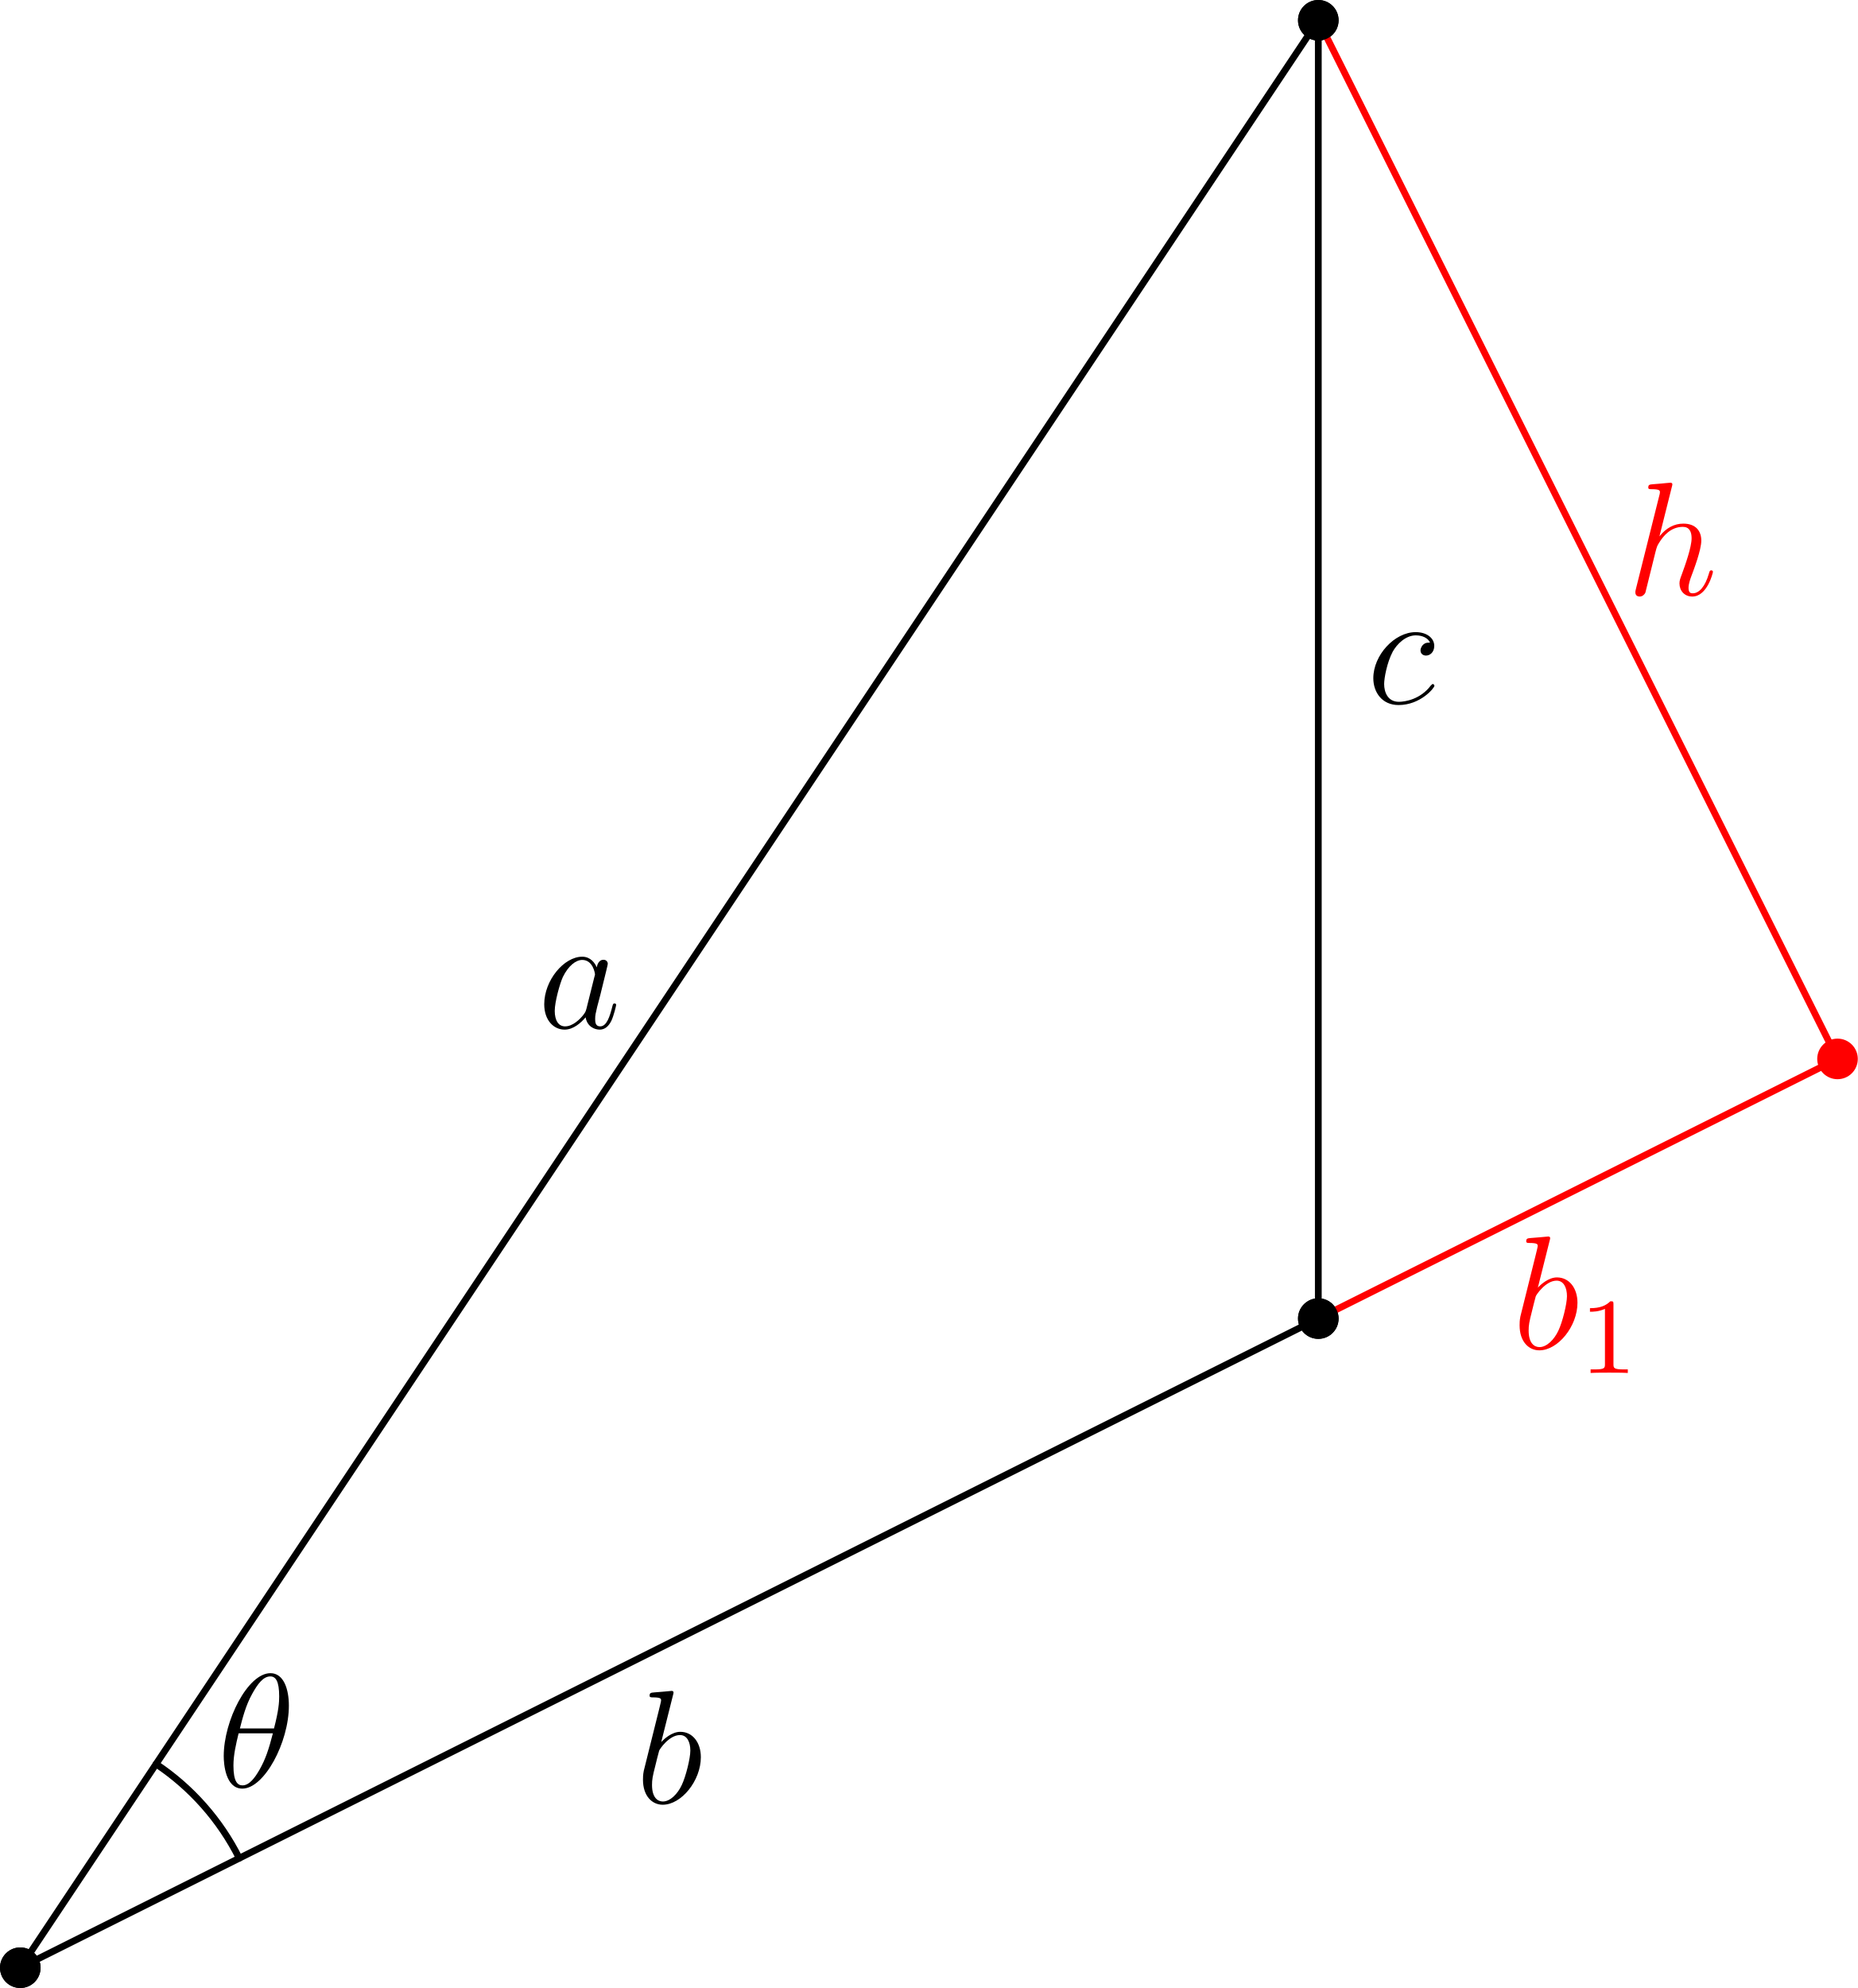
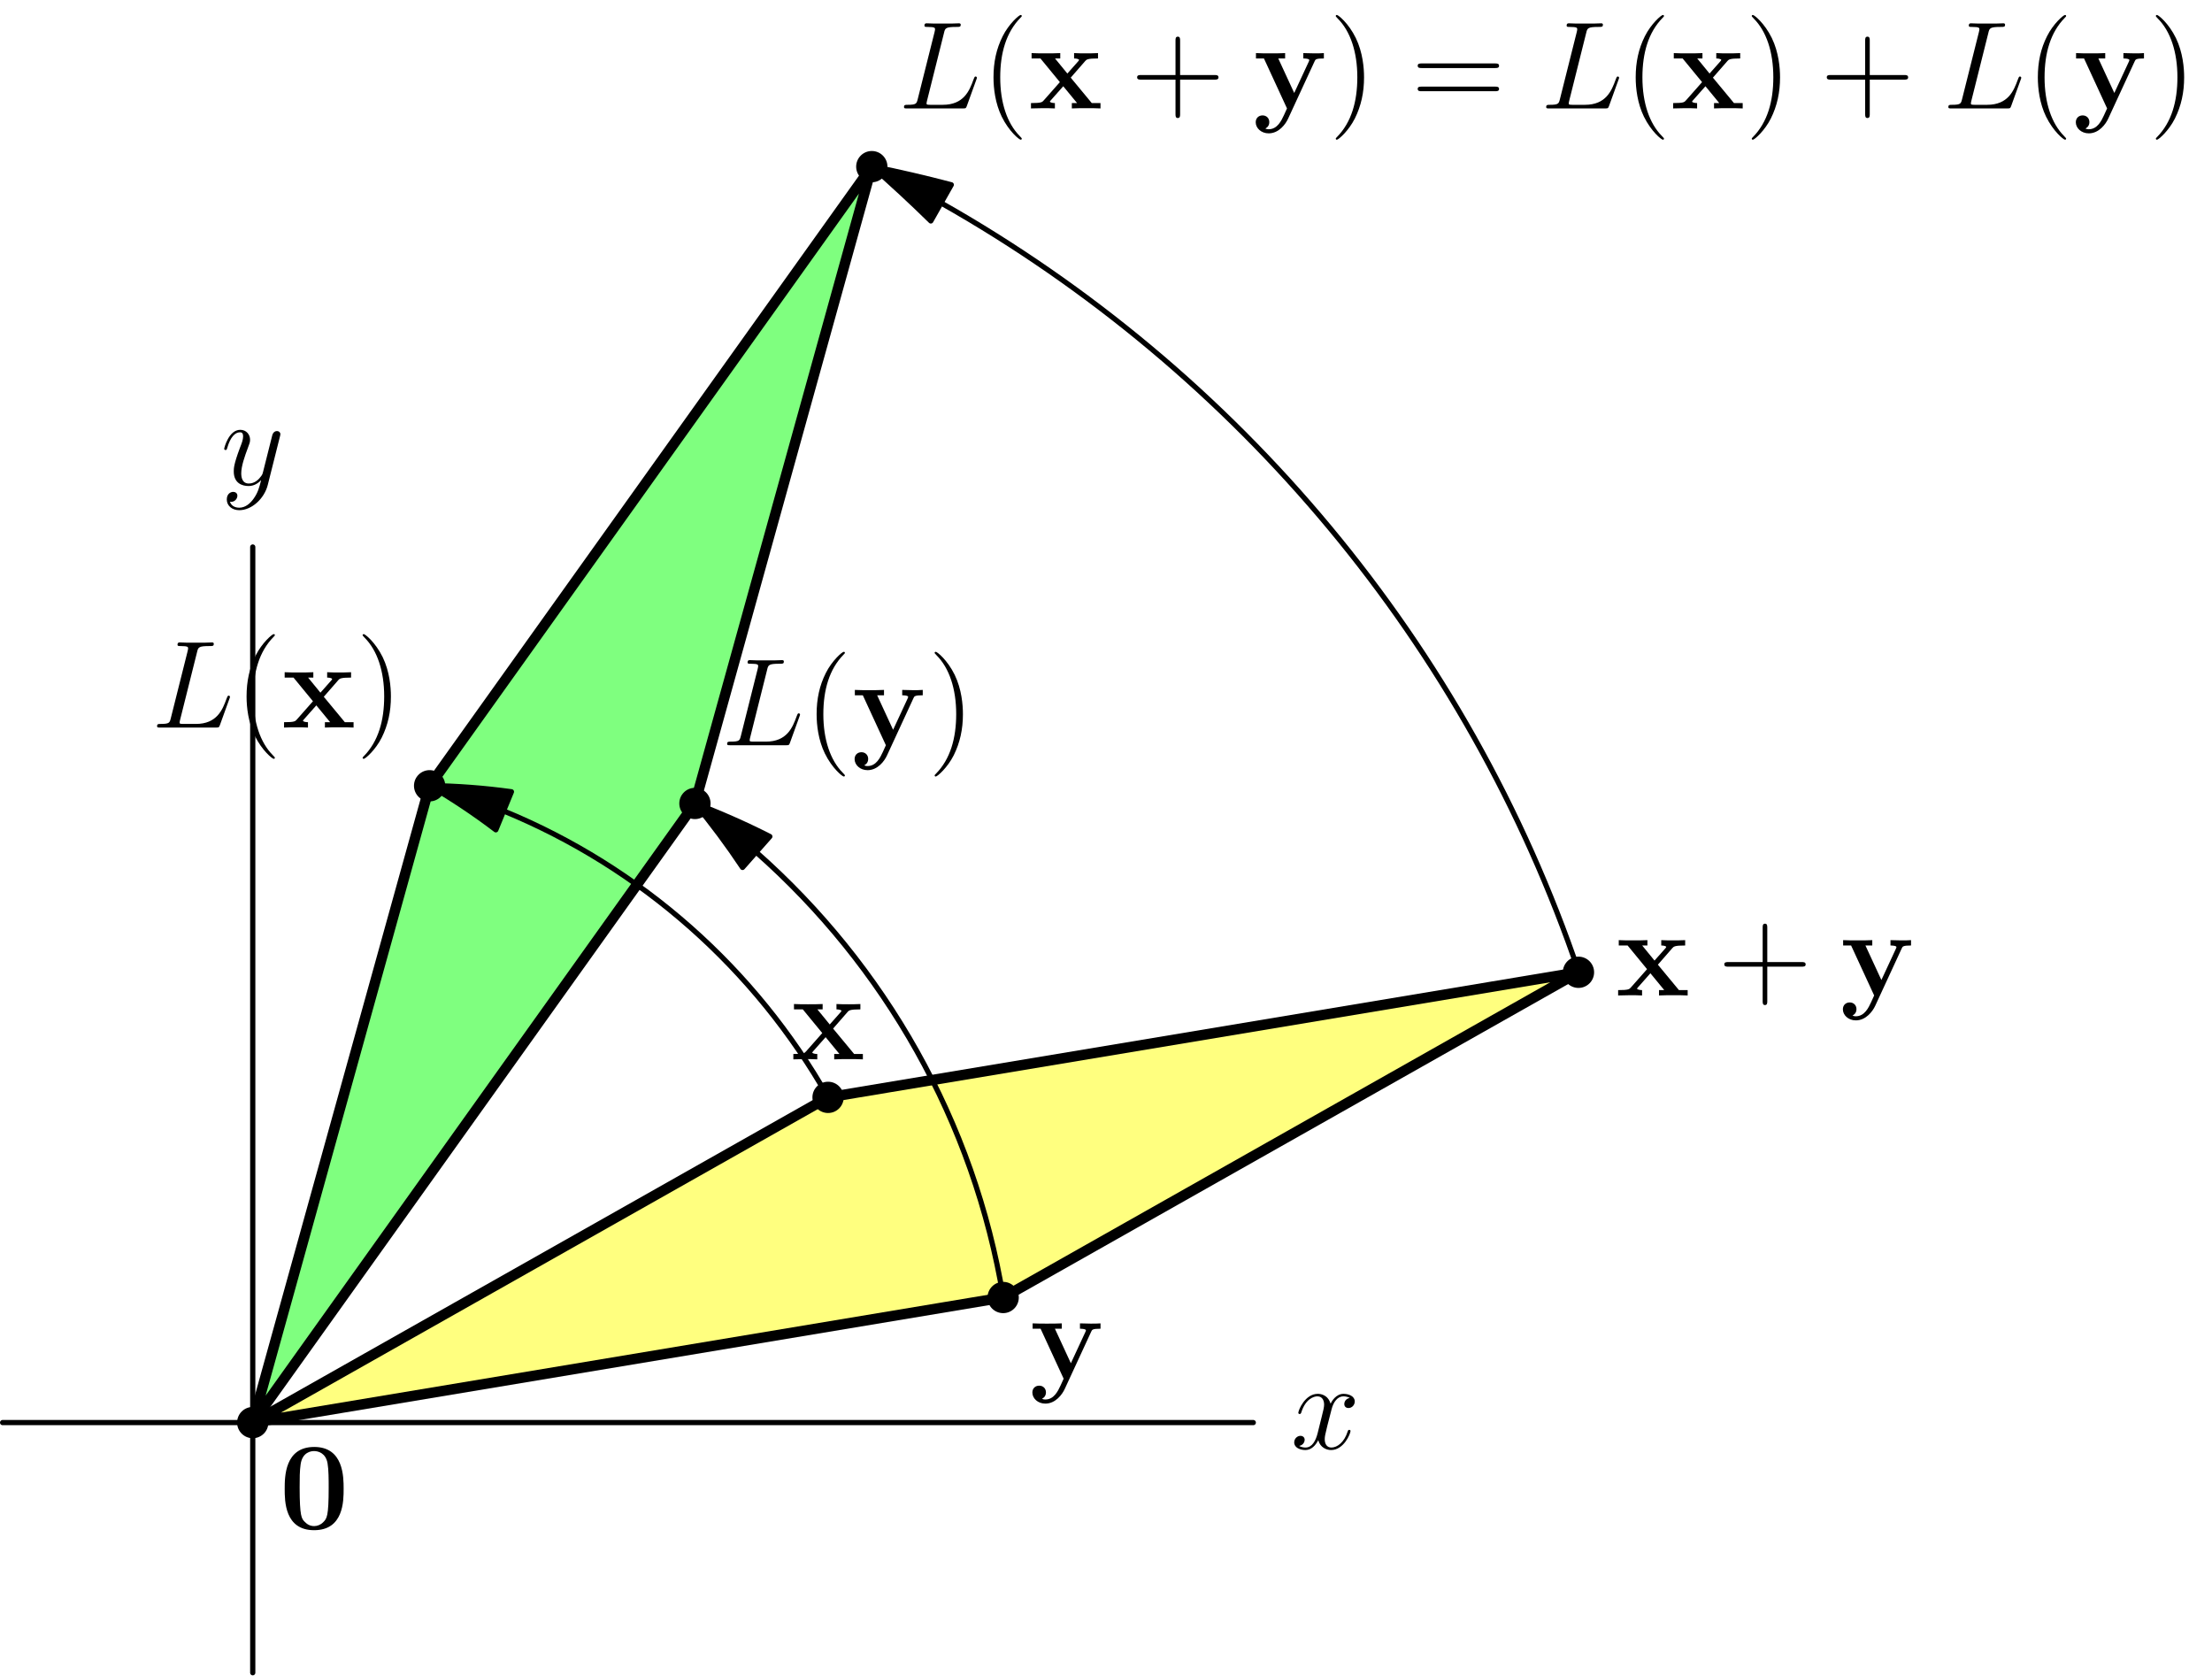
- <svg xmlns="http://www.w3.org/2000/svg" xmlns:xlink="http://www.w3.org/1999/xlink" version="1.1" width="137.4pt" height="147pt" viewBox="56.409 53.858 137.4 147">
+ <svg xmlns="http://www.w3.org/2000/svg" xmlns:xlink="http://www.w3.org/1999/xlink" version="1.1" width="212.236pt" height="160.728pt" viewBox="56.409 53.858 212.236 160.728">
  <defs>
-     <path id="g1-49" d="M2.503-5.077C2.503-5.292 2.487-5.3 2.271-5.3C1.945-4.981 1.522-4.79 .765-4.79V-4.527C.98-4.527 1.411-4.527 1.873-4.742V-.654C1.873-.359 1.849-.263 1.092-.263H.813V0C1.14-.024 1.825-.024 2.184-.024S3.236-.024 3.563 0V-.263H3.284C2.527-.263 2.503-.359 2.503-.654V-5.077Z" />
-     <path id="g0-18" d="M5.296-6.013C5.296-7.233 4.914-8.416 3.933-8.416C2.26-8.416 .478-4.914 .478-2.283C.478-1.733 .598 .12 1.853 .12C3.479 .12 5.296-3.3 5.296-6.013ZM1.674-4.328C1.853-5.033 2.104-6.037 2.582-6.886C2.977-7.603 3.395-8.177 3.921-8.177C4.316-8.177 4.579-7.843 4.579-6.695C4.579-6.265 4.543-5.667 4.196-4.328H1.674ZM4.113-3.969C3.814-2.798 3.563-2.044 3.132-1.291C2.786-.681 2.367-.12 1.865-.12C1.494-.12 1.196-.406 1.196-1.59C1.196-2.367 1.387-3.18 1.578-3.969H4.113Z" />
-     <path id="g0-97" d="M3.599-1.423C3.539-1.219 3.539-1.196 3.371-.968C3.108-.634 2.582-.12 2.02-.12C1.53-.12 1.255-.562 1.255-1.267C1.255-1.925 1.626-3.264 1.853-3.766C2.26-4.603 2.821-5.033 3.288-5.033C4.077-5.033 4.232-4.053 4.232-3.957C4.232-3.945 4.196-3.79 4.184-3.766L3.599-1.423ZM4.364-4.483C4.232-4.794 3.909-5.272 3.288-5.272C1.937-5.272 .478-3.527 .478-1.757C.478-.574 1.172 .12 1.985 .12C2.642 .12 3.204-.395 3.539-.789C3.658-.084 4.22 .12 4.579 .12S5.224-.096 5.44-.526C5.631-.933 5.798-1.662 5.798-1.71C5.798-1.769 5.75-1.817 5.679-1.817C5.571-1.817 5.559-1.757 5.511-1.578C5.332-.873 5.105-.12 4.615-.12C4.268-.12 4.244-.43 4.244-.669C4.244-.944 4.28-1.076 4.388-1.542C4.471-1.841 4.531-2.104 4.627-2.451C5.069-4.244 5.177-4.674 5.177-4.746C5.177-4.914 5.045-5.045 4.866-5.045C4.483-5.045 4.388-4.627 4.364-4.483Z" />
-     <path id="g0-98" d="M2.762-7.998C2.774-8.046 2.798-8.118 2.798-8.177C2.798-8.297 2.678-8.297 2.654-8.297C2.642-8.297 2.212-8.261 1.997-8.237C1.793-8.225 1.614-8.201 1.399-8.189C1.112-8.165 1.028-8.153 1.028-7.938C1.028-7.819 1.148-7.819 1.267-7.819C1.877-7.819 1.877-7.711 1.877-7.592C1.877-7.508 1.781-7.161 1.733-6.946L1.447-5.798C1.327-5.32 .646-2.606 .598-2.391C.538-2.092 .538-1.889 .538-1.733C.538-.514 1.219 .12 1.997 .12C3.383 .12 4.818-1.662 4.818-3.395C4.818-4.495 4.196-5.272 3.3-5.272C2.678-5.272 2.116-4.758 1.889-4.519L2.762-7.998ZM2.008-.12C1.626-.12 1.207-.406 1.207-1.339C1.207-1.733 1.243-1.961 1.459-2.798C1.494-2.953 1.686-3.718 1.733-3.873C1.757-3.969 2.463-5.033 3.276-5.033C3.802-5.033 4.041-4.507 4.041-3.885C4.041-3.312 3.706-1.961 3.407-1.339C3.108-.693 2.558-.12 2.008-.12Z" />
-     <path id="g0-99" d="M4.674-4.495C4.447-4.495 4.34-4.495 4.172-4.352C4.101-4.292 3.969-4.113 3.969-3.921C3.969-3.682 4.148-3.539 4.376-3.539C4.663-3.539 4.985-3.778 4.985-4.256C4.985-4.83 4.435-5.272 3.61-5.272C2.044-5.272 .478-3.563 .478-1.865C.478-.825 1.124 .12 2.343 .12C3.969 .12 4.997-1.148 4.997-1.303C4.997-1.375 4.926-1.435 4.878-1.435C4.842-1.435 4.83-1.423 4.722-1.315C3.957-.299 2.821-.12 2.367-.12C1.542-.12 1.279-.837 1.279-1.435C1.279-1.853 1.482-3.013 1.913-3.826C2.224-4.388 2.869-5.033 3.622-5.033C3.778-5.033 4.435-5.009 4.674-4.495Z" />
-     <path id="g0-104" d="M3.359-7.998C3.371-8.046 3.395-8.118 3.395-8.177C3.395-8.297 3.276-8.297 3.252-8.297C3.24-8.297 2.654-8.249 2.594-8.237C2.391-8.225 2.212-8.201 1.997-8.189C1.698-8.165 1.614-8.153 1.614-7.938C1.614-7.819 1.71-7.819 1.877-7.819C2.463-7.819 2.475-7.711 2.475-7.592C2.475-7.52 2.451-7.424 2.439-7.388L.705-.466C.658-.287 .658-.263 .658-.191C.658 .072 .861 .12 .98 .12C1.184 .12 1.339-.036 1.399-.167L1.937-2.331C1.997-2.594 2.068-2.845 2.128-3.108C2.26-3.61 2.26-3.622 2.487-3.969S3.252-5.033 4.172-5.033C4.651-5.033 4.818-4.674 4.818-4.196C4.818-3.527 4.352-2.224 4.089-1.506C3.981-1.219 3.921-1.064 3.921-.849C3.921-.311 4.292 .12 4.866 .12C5.978 .12 6.396-1.638 6.396-1.71C6.396-1.769 6.348-1.817 6.276-1.817C6.169-1.817 6.157-1.781 6.097-1.578C5.822-.622 5.38-.12 4.902-.12C4.782-.12 4.591-.132 4.591-.514C4.591-.825 4.734-1.207 4.782-1.339C4.997-1.913 5.535-3.324 5.535-4.017C5.535-4.734 5.117-5.272 4.208-5.272C3.527-5.272 2.929-4.949 2.439-4.328L3.359-7.998Z" />
+     <path id="g2-40" d="M3.885 2.905C3.885 2.869 3.885 2.845 3.682 2.642C2.487 1.435 1.817-.538 1.817-2.977C1.817-5.296 2.379-7.293 3.766-8.703C3.885-8.811 3.885-8.835 3.885-8.871C3.885-8.942 3.826-8.966 3.778-8.966C3.622-8.966 2.642-8.106 2.056-6.934C1.447-5.727 1.172-4.447 1.172-2.977C1.172-1.913 1.339-.49 1.961 .789C2.666 2.224 3.646 3.001 3.778 3.001C3.826 3.001 3.885 2.977 3.885 2.905Z" />
+     <path id="g2-41" d="M3.371-2.977C3.371-3.885 3.252-5.368 2.582-6.755C1.877-8.189 .897-8.966 .765-8.966C.717-8.966 .658-8.942 .658-8.871C.658-8.835 .658-8.811 .861-8.608C2.056-7.4 2.726-5.428 2.726-2.989C2.726-.669 2.164 1.327 .777 2.738C.658 2.845 .658 2.869 .658 2.905C.658 2.977 .717 3.001 .765 3.001C.921 3.001 1.901 2.14 2.487 .968C3.096-.251 3.371-1.542 3.371-2.977Z" />
+     <path id="g2-43" d="M4.77-2.762H8.07C8.237-2.762 8.452-2.762 8.452-2.977C8.452-3.204 8.249-3.204 8.07-3.204H4.77V-6.504C4.77-6.671 4.77-6.886 4.555-6.886C4.328-6.886 4.328-6.683 4.328-6.504V-3.204H1.028C.861-3.204 .646-3.204 .646-2.989C.646-2.762 .849-2.762 1.028-2.762H4.328V.538C4.328 .705 4.328 .921 4.543 .921C4.77 .921 4.77 .717 4.77 .538V-2.762Z" />
+     <path id="g2-61" d="M8.07-3.873C8.237-3.873 8.452-3.873 8.452-4.089C8.452-4.316 8.249-4.316 8.07-4.316H1.028C.861-4.316 .646-4.316 .646-4.101C.646-3.873 .849-3.873 1.028-3.873H8.07ZM8.07-1.65C8.237-1.65 8.452-1.65 8.452-1.865C8.452-2.092 8.249-2.092 8.07-2.092H1.028C.861-2.092 .646-2.092 .646-1.877C.646-1.65 .849-1.65 1.028-1.65H8.07Z" />
+     <path id="g1-76" d="M4.388-7.245C4.495-7.699 4.531-7.819 5.583-7.819C5.906-7.819 5.99-7.819 5.99-8.046C5.99-8.165 5.858-8.165 5.81-8.165C5.571-8.165 5.296-8.141 5.057-8.141H3.455C3.228-8.141 2.965-8.165 2.738-8.165C2.642-8.165 2.511-8.165 2.511-7.938C2.511-7.819 2.618-7.819 2.798-7.819C3.527-7.819 3.527-7.723 3.527-7.592C3.527-7.568 3.527-7.496 3.479-7.317L1.865-.885C1.757-.466 1.733-.347 .897-.347C.669-.347 .55-.347 .55-.132C.55 0 .622 0 .861 0H6.217C6.48 0 6.492-.012 6.575-.227L7.496-2.774C7.52-2.833 7.544-2.905 7.544-2.941C7.544-3.013 7.484-3.061 7.424-3.061C7.412-3.061 7.352-3.061 7.329-3.013C7.305-3.001 7.305-2.977 7.209-2.75C6.826-1.698 6.288-.347 4.268-.347H3.12C2.953-.347 2.929-.347 2.857-.359C2.726-.371 2.714-.395 2.714-.49C2.714-.574 2.738-.646 2.762-.753L4.388-7.245Z" />
+     <path id="g1-120" d="M5.667-4.878C5.284-4.806 5.141-4.519 5.141-4.292C5.141-4.005 5.368-3.909 5.535-3.909C5.894-3.909 6.145-4.22 6.145-4.543C6.145-5.045 5.571-5.272 5.069-5.272C4.34-5.272 3.933-4.555 3.826-4.328C3.551-5.224 2.809-5.272 2.594-5.272C1.375-5.272 .729-3.706 .729-3.443C.729-3.395 .777-3.335 .861-3.335C.956-3.335 .98-3.407 1.004-3.455C1.411-4.782 2.212-5.033 2.558-5.033C3.096-5.033 3.204-4.531 3.204-4.244C3.204-3.981 3.132-3.706 2.989-3.132L2.582-1.494C2.403-.777 2.056-.12 1.423-.12C1.363-.12 1.064-.12 .813-.275C1.243-.359 1.339-.717 1.339-.861C1.339-1.1 1.16-1.243 .933-1.243C.646-1.243 .335-.992 .335-.61C.335-.108 .897 .12 1.411 .12C1.985 .12 2.391-.335 2.642-.825C2.833-.12 3.431 .12 3.873 .12C5.093 .12 5.738-1.447 5.738-1.71C5.738-1.769 5.691-1.817 5.619-1.817C5.511-1.817 5.499-1.757 5.464-1.662C5.141-.61 4.447-.12 3.909-.12C3.491-.12 3.264-.43 3.264-.921C3.264-1.184 3.312-1.375 3.503-2.164L3.921-3.79C4.101-4.507 4.507-5.033 5.057-5.033C5.081-5.033 5.416-5.033 5.667-4.878Z" />
+     <path id="g1-121" d="M3.144 1.339C2.821 1.793 2.355 2.2 1.769 2.2C1.626 2.2 1.052 2.176 .873 1.626C.909 1.638 .968 1.638 .992 1.638C1.351 1.638 1.59 1.327 1.59 1.052S1.363 .681 1.184 .681C.992 .681 .574 .825 .574 1.411C.574 2.02 1.088 2.439 1.769 2.439C2.965 2.439 4.172 1.339 4.507 .012L5.679-4.651C5.691-4.71 5.715-4.782 5.715-4.854C5.715-5.033 5.571-5.153 5.392-5.153C5.284-5.153 5.033-5.105 4.937-4.746L4.053-1.231C3.993-1.016 3.993-.992 3.897-.861C3.658-.526 3.264-.12 2.69-.12C2.02-.12 1.961-.777 1.961-1.1C1.961-1.781 2.283-2.702 2.606-3.563C2.738-3.909 2.809-4.077 2.809-4.316C2.809-4.818 2.451-5.272 1.865-5.272C.765-5.272 .323-3.539 .323-3.443C.323-3.395 .371-3.335 .454-3.335C.562-3.335 .574-3.383 .622-3.551C.909-4.555 1.363-5.033 1.829-5.033C1.937-5.033 2.14-5.033 2.14-4.639C2.14-4.328 2.008-3.981 1.829-3.527C1.243-1.961 1.243-1.566 1.243-1.279C1.243-.143 2.056 .12 2.654 .12C3.001 .12 3.431 .012 3.85-.43L3.862-.418C3.682 .287 3.563 .753 3.144 1.339Z" />
+     <path id="g0-48" d="M6.181-3.814C6.181-4.961 6.181-7.843 3.359-7.843C.526-7.843 .526-4.973 .526-3.814C.526-2.666 .526 .143 3.347 .143S6.181-2.63 6.181-3.814ZM3.359-.251C2.977-.251 2.69-.406 2.451-.658C2.152-.956 1.961-1.148 1.961-3.957C1.961-4.794 1.961-5.559 2.056-6.181C2.224-7.364 3.084-7.448 3.347-7.448C3.73-7.448 4.471-7.269 4.639-6.265C4.746-5.655 4.746-4.686 4.746-3.957C4.746-1.136 4.567-.968 4.208-.61C3.969-.371 3.646-.251 3.359-.251Z" />
+     <path id="g0-120" d="M4.029-2.953L5.416-4.543C5.547-4.698 5.655-4.794 6.647-4.794V-5.308C5.978-5.284 5.954-5.284 5.547-5.284C5.2-5.284 4.686-5.284 4.352-5.308V-4.794C4.579-4.794 4.83-4.734 4.83-4.651C4.83-4.627 4.77-4.543 4.746-4.519L3.706-3.347L2.523-4.794H3.025V-5.308C2.75-5.284 1.937-5.284 1.614-5.284C1.255-5.284 .61-5.284 .275-5.308V-4.794H1.124L2.989-2.523L1.435-.765C1.291-.598 1.207-.514 .215-.514V0C.933-.024 .956-.024 1.327-.024C1.674-.024 2.176-.024 2.511 0V-.514C2.283-.514 2.032-.574 2.032-.658C2.032-.669 2.032-.681 2.116-.777L3.312-2.128L4.639-.514H4.136V0C4.423-.024 5.224-.024 5.559-.024C5.918-.024 6.551-.024 6.886 0V-.514H6.049L4.029-2.953Z" />
+     <path id="g0-121" d="M5.918-4.531C5.99-4.698 6.037-4.794 6.802-4.794V-5.308C6.396-5.284 6.348-5.284 5.858-5.284C5.535-5.284 5.511-5.284 4.83-5.308V-4.794C4.842-4.794 5.404-4.794 5.404-4.639C5.404-4.603 5.368-4.531 5.356-4.495L3.957-1.482L2.427-4.794H3.084V-5.308C2.798-5.284 1.985-5.284 1.65-5.284C1.303-5.284 .598-5.284 .287-5.308V-4.794H1.052L3.264 0C3.204 .143 3.037 .49 2.977 .634C2.726 1.172 2.343 1.997 1.506 1.997C1.459 1.997 1.315 1.997 1.184 1.925C1.207 1.913 1.566 1.769 1.566 1.315C1.566 .921 1.279 .669 .921 .669C.55 .669 .263 .921 .263 1.327C.263 1.889 .789 2.391 1.506 2.391C2.487 2.391 3.132 1.506 3.371 .98L5.918-4.531Z" />
  </defs>
  <g id="page1">
-     <g transform="matrix(0.996264 0 0 0.996264 57.9094 199.358)">
-       <circle cx="96.36" cy="-48.18" fill="#000000" r="1.506" />
-     </g>
-     <g transform="matrix(0.996264 0 0 0.996264 57.9094 199.358)">
-       <circle cx="96.36" cy="-144.54" fill="#000000" r="1.506" />
-     </g>
-     <g transform="matrix(0.996264 0 0 0.996264 57.9094 199.358)">
+     <g transform="matrix(0.996264 0 0 0.996264 80.6594 190.336)">
      <circle cx="0" cy="-0" fill="#000000" r="1.506" />
    </g>
-     <g transform="matrix(0.996264 0 0 0.996264 57.9094 199.358)">
-       <path d="M 96.36 -48.18L 96.36 -144.54L 0 0L 96.36 -48.18Z" fill="none" stroke="#000000" stroke-linecap="round" stroke-linejoin="round" stroke-miterlimit="10.037" stroke-width="0.502" />
+     <use x="83.199" y="200.517" xlink:href="#g0-48" />
+     <g transform="matrix(0.996264 0 0 0.996264 80.6594 190.336)">
+       <path d="M -24.09 -0L 96.36 0" fill="none" stroke="#000000" stroke-linecap="round" stroke-linejoin="round" stroke-miterlimit="10.037" stroke-width="0.502" />
    </g>
-     <use x="96.182" y="129.872" xlink:href="#g0-97" />
-     <use x="103.425" y="187.187" xlink:href="#g0-98" />
-     <use x="157.5" y="105.872" xlink:href="#g0-99" />
-     <g transform="matrix(0.996264 0 0 0.996264 57.9094 199.358)">
-       <path d="M 16.255 -8.128C 14.836 -10.961 12.698 -13.371 10.08 -15.12" fill="none" stroke="#000000" stroke-linecap="round" stroke-linejoin="round" stroke-miterlimit="10.037" stroke-width="0.502" />
+     <use x="180.25" y="192.85" xlink:href="#g1-120" />
+     <g transform="matrix(0.996264 0 0 0.996264 80.6594 190.336)">
+       <path d="M 0 24.09L 0 -84.315" fill="none" stroke="#000000" stroke-linecap="round" stroke-linejoin="round" stroke-miterlimit="10.037" stroke-width="0.502" />
    </g>
-     <use x="72.478" y="185.995" xlink:href="#g0-18" />
-     <g transform="matrix(0.996264 0 0 0.996264 57.9094 199.358)">
-       <circle cx="134.904" cy="-67.452" fill="#ff0000" r="1.506" />
+     <use x="77.595" y="100.365" xlink:href="#g1-121" />
+     <g transform="matrix(0.996264 0 0 0.996264 80.6594 190.336)">
+       <path d="M 0 0L 42.586 -59.62L 59.62 -120.943L 17.034 -61.323L 0 0Z" fill="#7fff7f" />
    </g>
-     <g transform="matrix(0.996264 0 0 0.996264 57.9094 199.358)">
-       <path d="M 96.36 -48.18L 134.904 -67.452" fill="none" stroke="#ff0000" stroke-linecap="round" stroke-linejoin="round" stroke-miterlimit="10.037" stroke-width="0.502" />
+     <g transform="matrix(0.996264 0 0 0.996264 80.6594 190.336)">
+       <path d="M 0 0L 42.586 -59.62L 59.62 -120.943L 17.034 -61.323L 0 0Z" fill="none" stroke="#000000" stroke-linecap="round" stroke-linejoin="round" stroke-miterlimit="10.037" stroke-width="1" />
    </g>
-     <g transform="matrix(0.996264 0 0 0.996264 57.9094 199.358)">
-       <path d="M 134.904 -67.452L 96.36 -144.54" fill="none" stroke="#ff0000" stroke-linecap="round" stroke-linejoin="round" stroke-miterlimit="10.037" stroke-width="0.502" />
+     <g transform="matrix(0.996264 0 0 0.996264 80.6594 190.336)">
+       <circle cx="17.034" cy="-61.323" fill="#000000" r="1.506" />
    </g>
-     <g fill="#f00">
-       <use x="176.7" y="97.849" xlink:href="#g0-104" />
-       <use x="168.259" y="153.587" xlink:href="#g0-98" />
-       <use x="173.236" y="155.38" xlink:href="#g1-49" />
+     <g transform="matrix(0.996264 0 0 0.996264 80.6594 190.336)">
+       <circle cx="42.586" cy="-59.62" fill="#000000" r="1.506" />
    </g>
-     <g transform="matrix(0.996264 0 0 0.996264 57.9094 199.358)">
-       <circle cx="96.36" cy="-48.18" fill="#000000" r="1.506" />
+     <g transform="matrix(0.996264 0 0 0.996264 80.6594 190.336)">
+       <circle cx="59.62" cy="-120.943" fill="#000000" r="1.506" />
    </g>
-     <g transform="matrix(0.996264 0 0 0.996264 57.9094 199.358)">
-       <circle cx="96.36" cy="-144.54" fill="#000000" r="1.506" />
+     <use x="70.93" y="123.657" xlink:href="#g1-76" />
+     <use x="78.895" y="123.657" xlink:href="#g2-40" />
+     <use x="83.447" y="123.657" xlink:href="#g0-120" />
+     <use x="90.545" y="123.657" xlink:href="#g2-41" />
+     <use x="125.626" y="125.354" xlink:href="#g1-76" />
+     <use x="133.59" y="125.354" xlink:href="#g2-40" />
+     <use x="138.143" y="125.354" xlink:href="#g0-121" />
+     <use x="145.428" y="125.354" xlink:href="#g2-41" />
+     <use x="142.596" y="64.26" xlink:href="#g1-76" />
+     <use x="150.561" y="64.26" xlink:href="#g2-40" />
+     <use x="155.113" y="64.26" xlink:href="#g0-120" />
+     <use x="164.868" y="64.26" xlink:href="#g2-43" />
+     <use x="176.629" y="64.26" xlink:href="#g0-121" />
+     <use x="183.915" y="64.26" xlink:href="#g2-41" />
+     <use x="191.788" y="64.26" xlink:href="#g2-61" />
+     <use x="204.213" y="64.26" xlink:href="#g1-76" />
+     <use x="212.178" y="64.26" xlink:href="#g2-40" />
+     <use x="216.73" y="64.26" xlink:href="#g0-120" />
+     <use x="223.829" y="64.26" xlink:href="#g2-41" />
+     <use x="231.038" y="64.26" xlink:href="#g2-43" />
+     <use x="242.799" y="64.26" xlink:href="#g1-76" />
+     <use x="250.763" y="64.26" xlink:href="#g2-40" />
+     <use x="255.316" y="64.26" xlink:href="#g0-121" />
+     <use x="262.601" y="64.26" xlink:href="#g2-41" />
+     <g transform="matrix(0.996264 0 0 0.996264 80.6594 190.336)">
+       <path d="M 0 0L 72.27 -12.045L 127.677 -43.362L 55.407 -31.317L 0 0Z" fill="#ffff7f" />
    </g>
-     <g transform="matrix(0.996264 0 0 0.996264 57.9094 199.358)">
-       <circle cx="0" cy="-0" fill="#000000" r="1.506" />
+     <g transform="matrix(0.996264 0 0 0.996264 80.6594 190.336)">
+       <path d="M 0 0L 72.27 -12.045L 127.677 -43.362L 55.407 -31.317L 0 0Z" fill="none" stroke="#000000" stroke-linecap="round" stroke-linejoin="round" stroke-miterlimit="10.037" stroke-width="1" />
+     </g>
+     <g transform="matrix(0.996264 0 0 0.996264 80.6594 190.336)">
+       <circle cx="55.407" cy="-31.317" fill="#000000" r="1.506" />
+     </g>
+     <g transform="matrix(0.996264 0 0 0.996264 80.6594 190.336)">
+       <circle cx="72.27" cy="-12.045" fill="#000000" r="1.506" />
+     </g>
+     <g transform="matrix(0.996264 0 0 0.996264 80.6594 190.336)">
+       <circle cx="127.677" cy="-43.362" fill="#000000" r="1.506" />
+     </g>
+     <use x="132.314" y="155.489" xlink:href="#g0-120" />
+     <use x="155.199" y="186.125" xlink:href="#g0-121" />
+     <use x="211.45" y="149.359" xlink:href="#g0-120" />
+     <use x="221.205" y="149.359" xlink:href="#g2-43" />
+     <use x="232.966" y="149.359" xlink:href="#g0-121" />
+     <g transform="matrix(0.996264 0 0 0.996264 80.6594 190.336)">
+       <path d="M 24.156 -58.901C 37.408 -53.46 48.419 -43.677 55.417 -31.323" fill="none" stroke="#000000" stroke-linecap="round" stroke-linejoin="round" stroke-miterlimit="10.037" stroke-width="0.502" />
+     </g>
+     <g transform="matrix(0.996264 0 0 0.996264 80.6594 190.336)">
+       <path d="M 17.038 -61.339C 19.261 -60.042 21.387 -58.619 23.41 -57.082L 24.914 -60.746C 22.32 -61.105 19.691 -61.306 17.038 -61.339Z" fill="#000000" />
+     </g>
+     <g transform="matrix(0.996264 0 0 0.996264 80.6594 190.336)">
+       <path d="M 17.038 -61.339C 19.261 -60.042 21.387 -58.619 23.41 -57.082L 24.914 -60.746C 22.32 -61.105 19.691 -61.306 17.038 -61.339Z" fill="none" stroke="#000000" stroke-linecap="round" stroke-linejoin="round" stroke-miterlimit="10.037" stroke-width="0.502" />
+     </g>
+     <g transform="matrix(0.996264 0 0 0.996264 80.6594 190.336)">
+       <path d="M 48.476 -54.938C 60.828 -44.031 69.473 -29.024 72.281 -12.047" fill="none" stroke="#000000" stroke-linecap="round" stroke-linejoin="round" stroke-miterlimit="10.037" stroke-width="0.502" />
+     </g>
+     <g transform="matrix(0.996264 0 0 0.996264 80.6594 190.336)">
+       <path d="M 42.589 -59.624C 44.224 -57.648 45.753 -55.59 47.17 -53.459L 49.8 -56.437C 47.457 -57.626 45.05 -58.69 42.589 -59.624Z" fill="#000000" />
+     </g>
+     <g transform="matrix(0.996264 0 0 0.996264 80.6594 190.336)">
+       <path d="M 42.589 -59.624C 44.224 -57.648 45.753 -55.59 47.17 -53.459L 49.8 -56.437C 47.457 -57.626 45.05 -58.69 42.589 -59.624Z" fill="none" stroke="#000000" stroke-linecap="round" stroke-linejoin="round" stroke-miterlimit="10.037" stroke-width="0.502" />
+     </g>
+     <g transform="matrix(0.996264 0 0 0.996264 80.6594 190.336)">
+       <path d="M 66.286 -117.449C 94.886 -101.273 116.99 -74.952 127.712 -43.374" fill="none" stroke="#000000" stroke-linecap="round" stroke-linejoin="round" stroke-miterlimit="10.037" stroke-width="0.502" />
+     </g>
+     <g transform="matrix(0.996264 0 0 0.996264 80.6594 190.336)">
+       <path d="M 59.633 -120.97C 61.577 -119.269 63.468 -117.516 65.304 -115.713L 67.275 -119.197C 64.75 -119.861 62.202 -120.452 59.633 -120.97Z" fill="#000000" />
+     </g>
+     <g transform="matrix(0.996264 0 0 0.996264 80.6594 190.336)">
+       <path d="M 59.633 -120.97C 61.577 -119.269 63.468 -117.516 65.304 -115.713L 67.275 -119.197C 64.75 -119.861 62.202 -120.452 59.633 -120.97Z" fill="none" stroke="#000000" stroke-linecap="round" stroke-linejoin="round" stroke-miterlimit="10.037" stroke-width="0.502" />
    </g>
  </g>
</svg>
